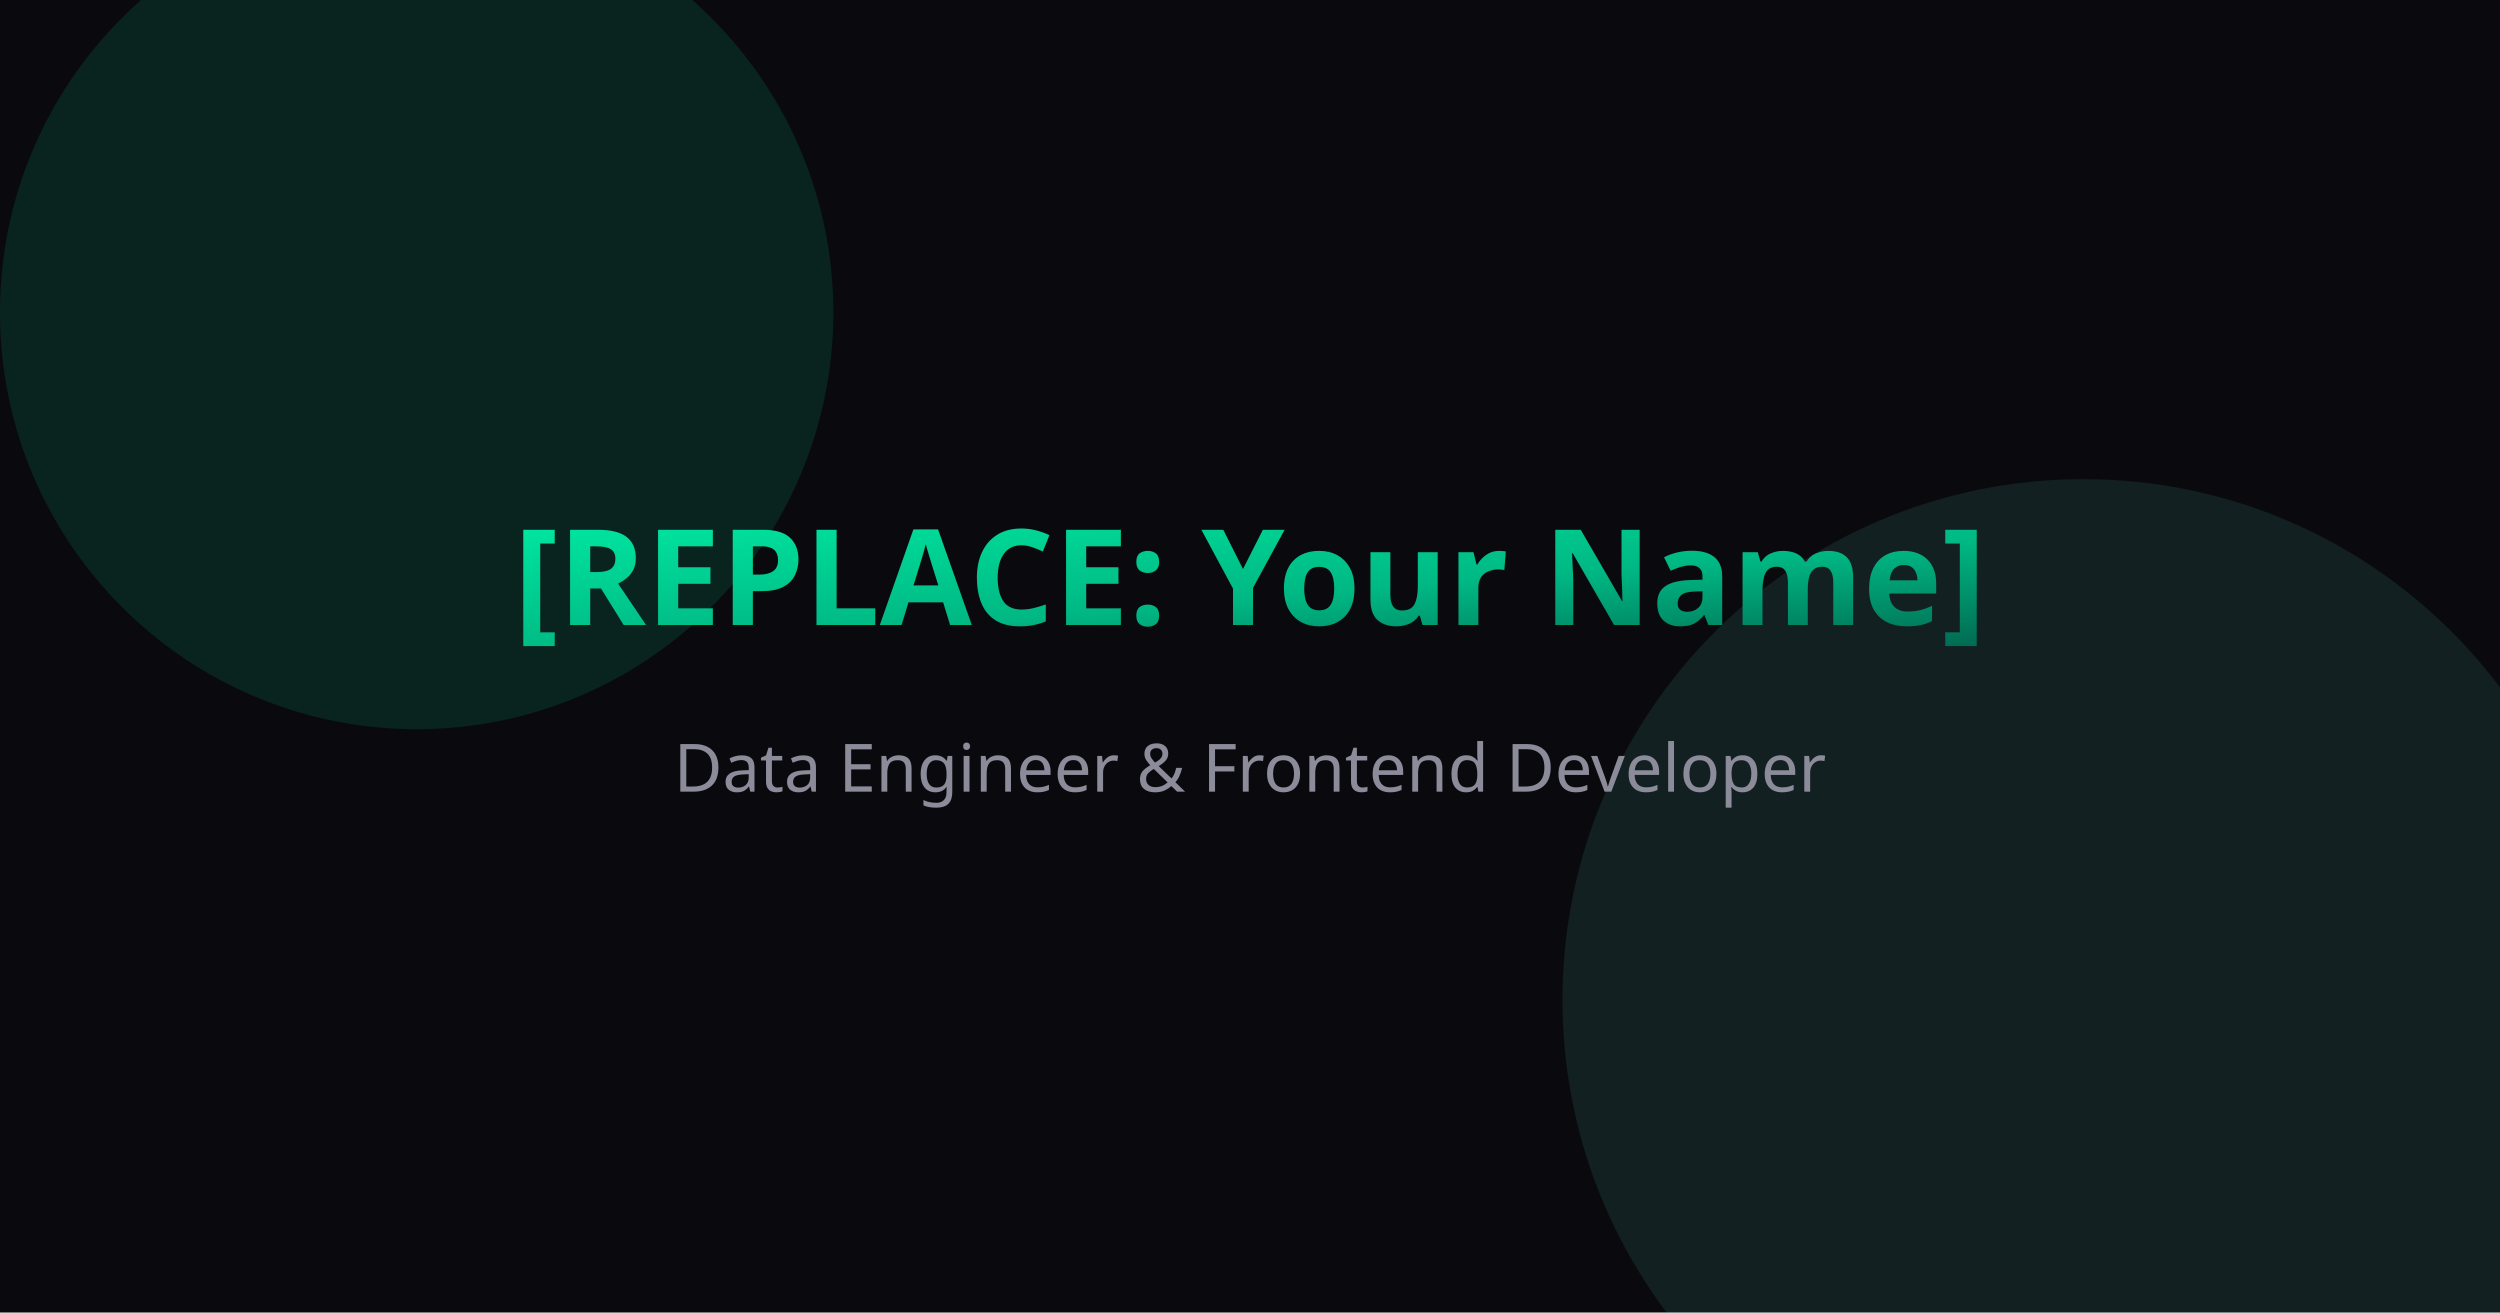
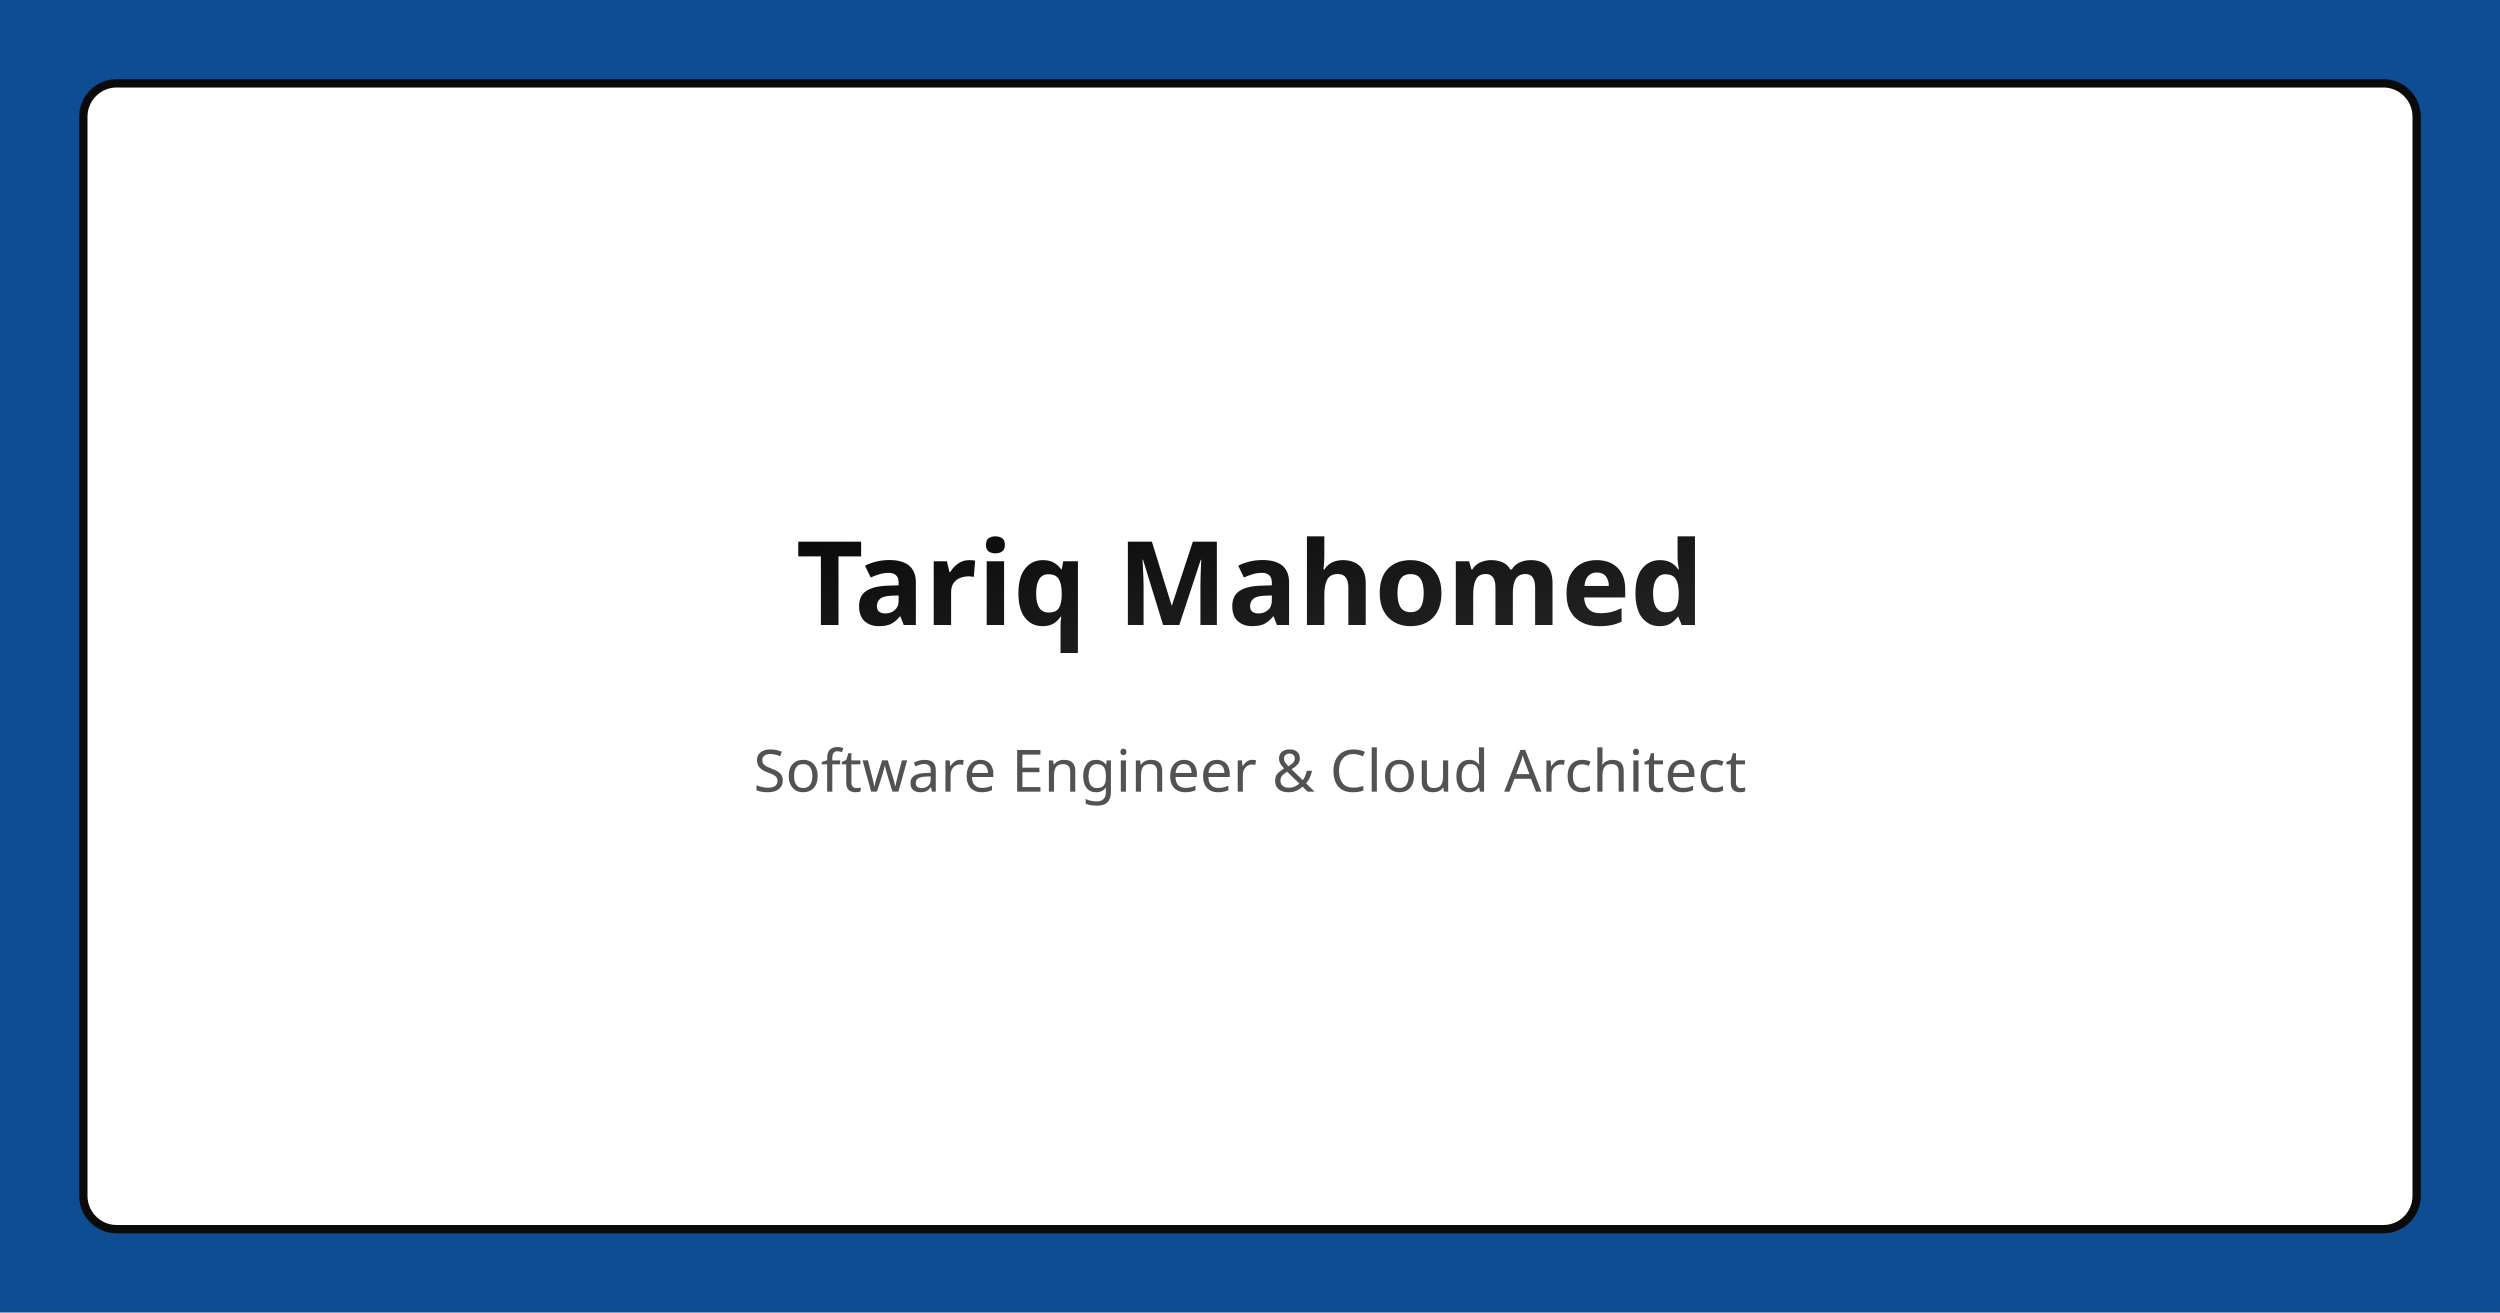
<svg xmlns="http://www.w3.org/2000/svg" width="1200" height="630">
  <defs>
    <linearGradient id="g" x1="0%" y1="0%" x2="100%" y2="100%">
-       <stop offset="0%" style="stop-color:#00E5A0" />
-       <stop offset="55%" style="stop-color:#00b883" />
-       <stop offset="100%" style="stop-color:#006b52" />
+       <stop offset="0%" style="stop-color:#0a0a0a" />
+       <stop offset="100%" style="stop-color:#262626" />
    </linearGradient>
  </defs>
-   <rect width="1200" height="630" fill="#0a0a0e" />
-   <circle cx="200" cy="150" r="200" fill="#00E5A0" opacity="0.12" />
-   <circle cx="1000" cy="480" r="250" fill="#5eead4" opacity="0.1" />
-   <text x="600" y="300" font-family="system-ui,sans-serif" font-size="64" font-weight="700" fill="url(#g)" text-anchor="middle">[REPLACE: Your Name]</text>
-   <text x="600" y="380" font-family="system-ui,sans-serif" font-size="32" fill="#8b8b9a" text-anchor="middle">Data Engineer &amp; Frontend Developer</text>
+   <rect width="1200" height="630" fill="#0f4d92" />
+   <rect x="40" y="40" width="1120" height="550" rx="16" fill="#ffffff" stroke="#0a0a0a" stroke-width="4" />
+   <text x="600" y="300" font-family="system-ui,sans-serif" font-size="56" font-weight="800" fill="url(#g)" text-anchor="middle">Tariq Mahomed</text>
+   <text x="600" y="380" font-family="system-ui,sans-serif" font-size="28" fill="#525252" text-anchor="middle">Software Engineer &amp; Cloud Architect</text>
</svg>
